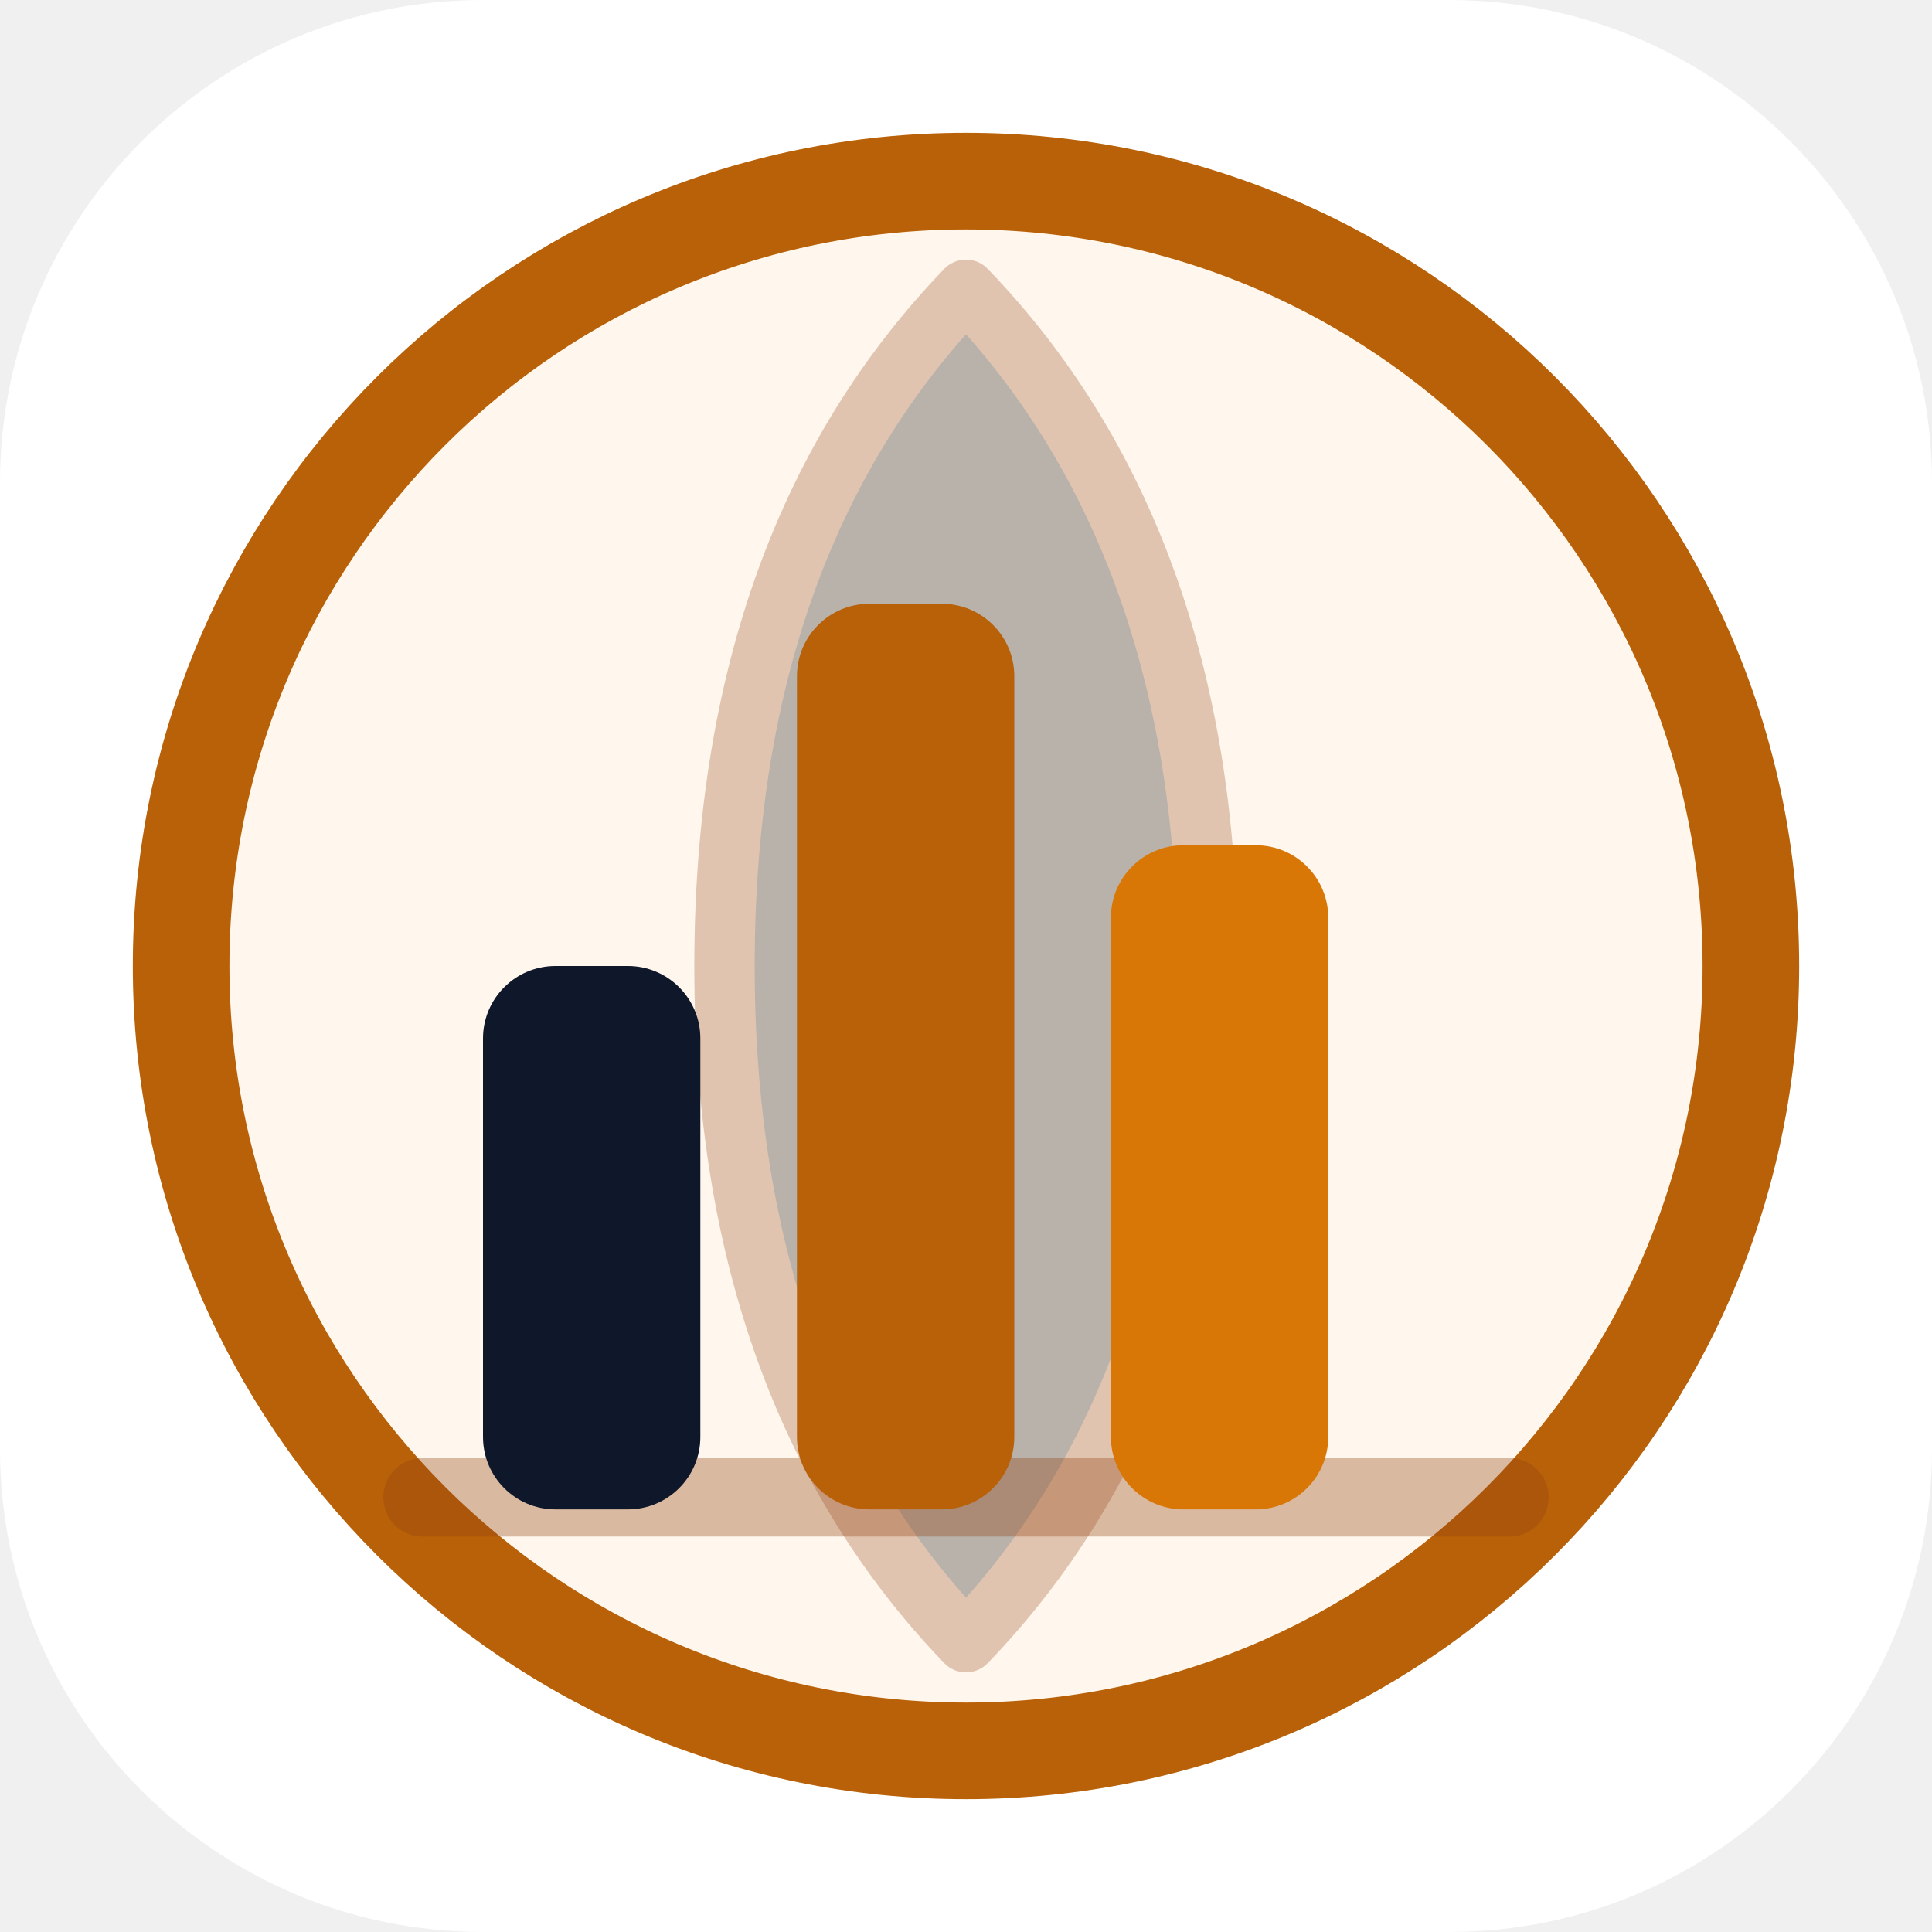
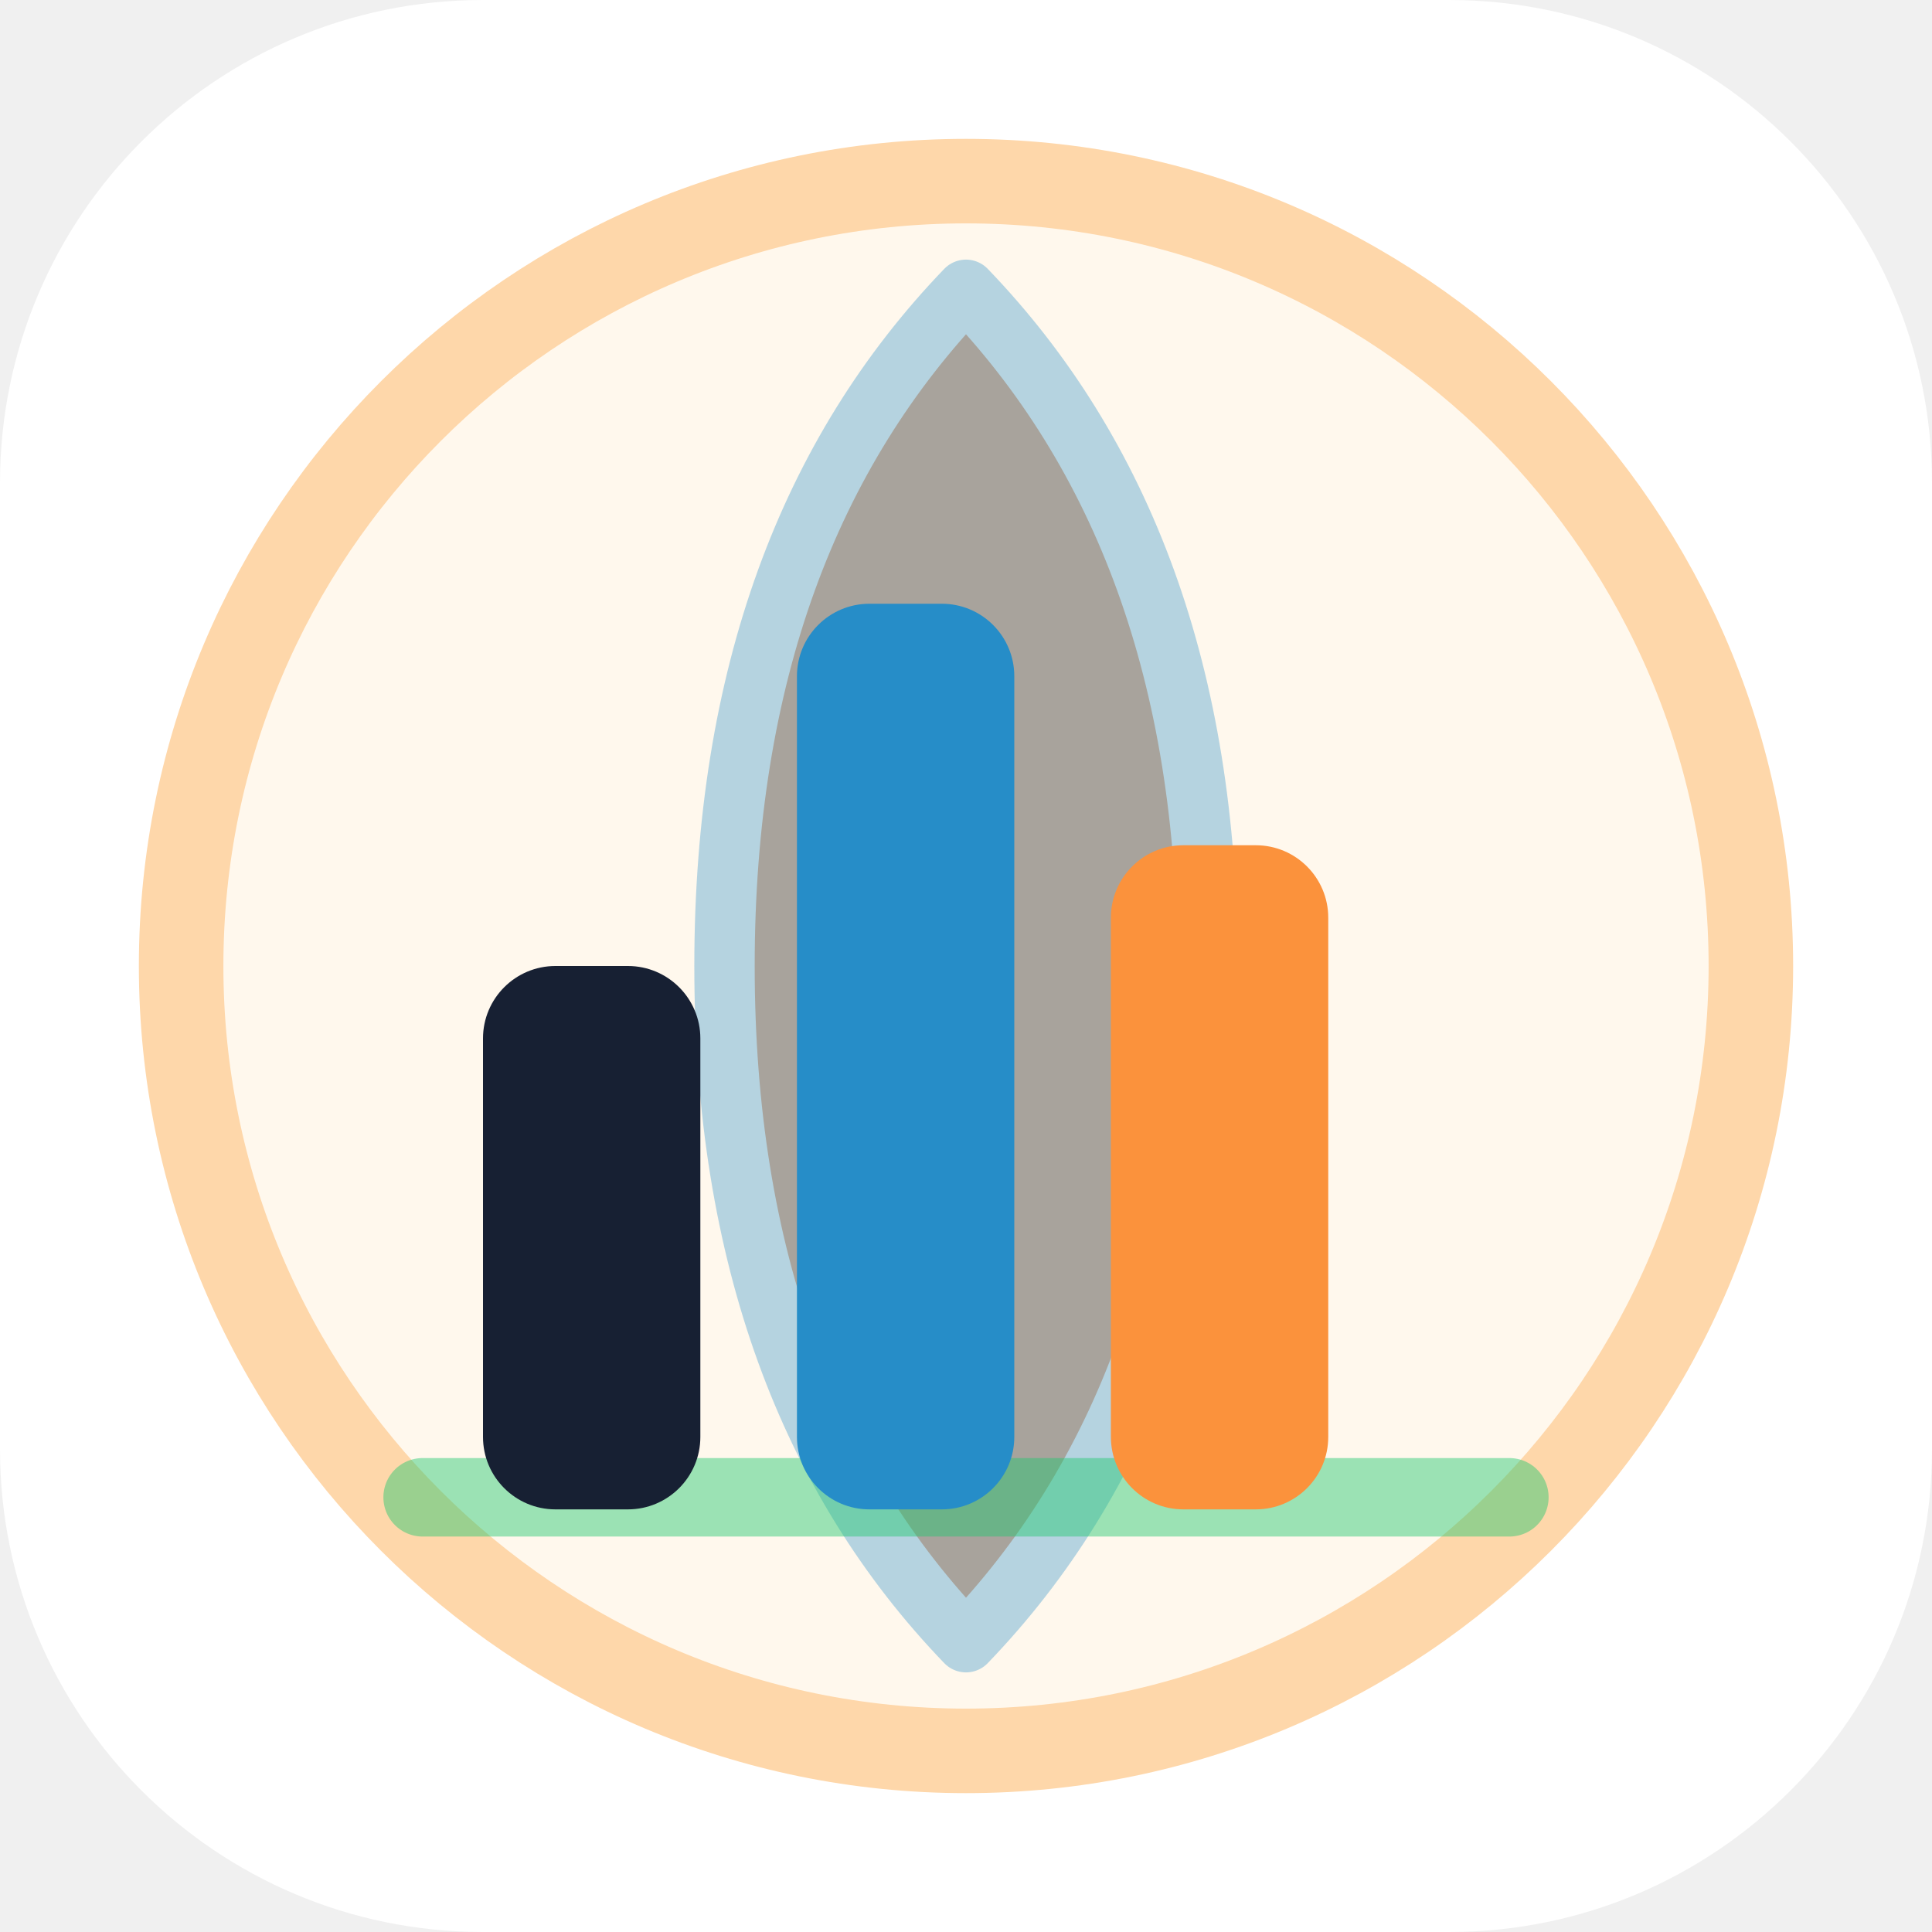
<svg xmlns="http://www.w3.org/2000/svg" viewBox="0 0 32 32">
  <rect width="32" height="32" rx="8" fill="#FFFFFF" />
-   <circle cx="16" cy="16" r="13" fill="#FFF7ED" stroke="#B86108" stroke-width="1.6" />
-   <path d="M16 4.8C13.4 7.5 12 11.2 12 16s1.4 8.5 4 11.2M16 4.8c2.6 2.7 4 6.4 4 11.2s-1.4 8.5-4 11.2" stroke="#92400E" stroke-width="1" stroke-linecap="round" opacity=".28" />
-   <path d="M7 24.8H25" stroke="#92400E" stroke-width="1.3" stroke-linecap="round" opacity=".34" />
-   <rect x="8" y="16" width="3.6" height="9" rx="1.2" fill="#0F172A" />
-   <rect x="13.2" y="10" width="3.6" height="15" rx="1.2" fill="#B86108" />
-   <rect x="18.4" y="14" width="3.6" height="11" rx="1.2" fill="#D97706" />
+   <circle cx="16" cy="16" r="13" fill="#FFF8ED" stroke="#FED7AA" stroke-width="1.4" />
+   <path d="M16 4.8C13.4 7.5 12 11.2 12 16s1.4 8.5 4 11.2M16 4.8c2.6 2.7 4 6.4 4 11.2s-1.4 8.5-4 11.2" stroke="#268DC8" stroke-width="1" stroke-linecap="round" opacity=".34" />
+   <path d="M7 24.8H25" stroke="#22C76F" stroke-width="1.3" stroke-linecap="round" opacity=".45" />
+   <rect x="8" y="16" width="3.6" height="9" rx="1.2" fill="#172033" />
+   <rect x="13.2" y="10" width="3.6" height="15" rx="1.2" fill="#268DC8" />
+   <rect x="18.4" y="14" width="3.6" height="11" rx="1.2" fill="#FB923C" />
</svg>
